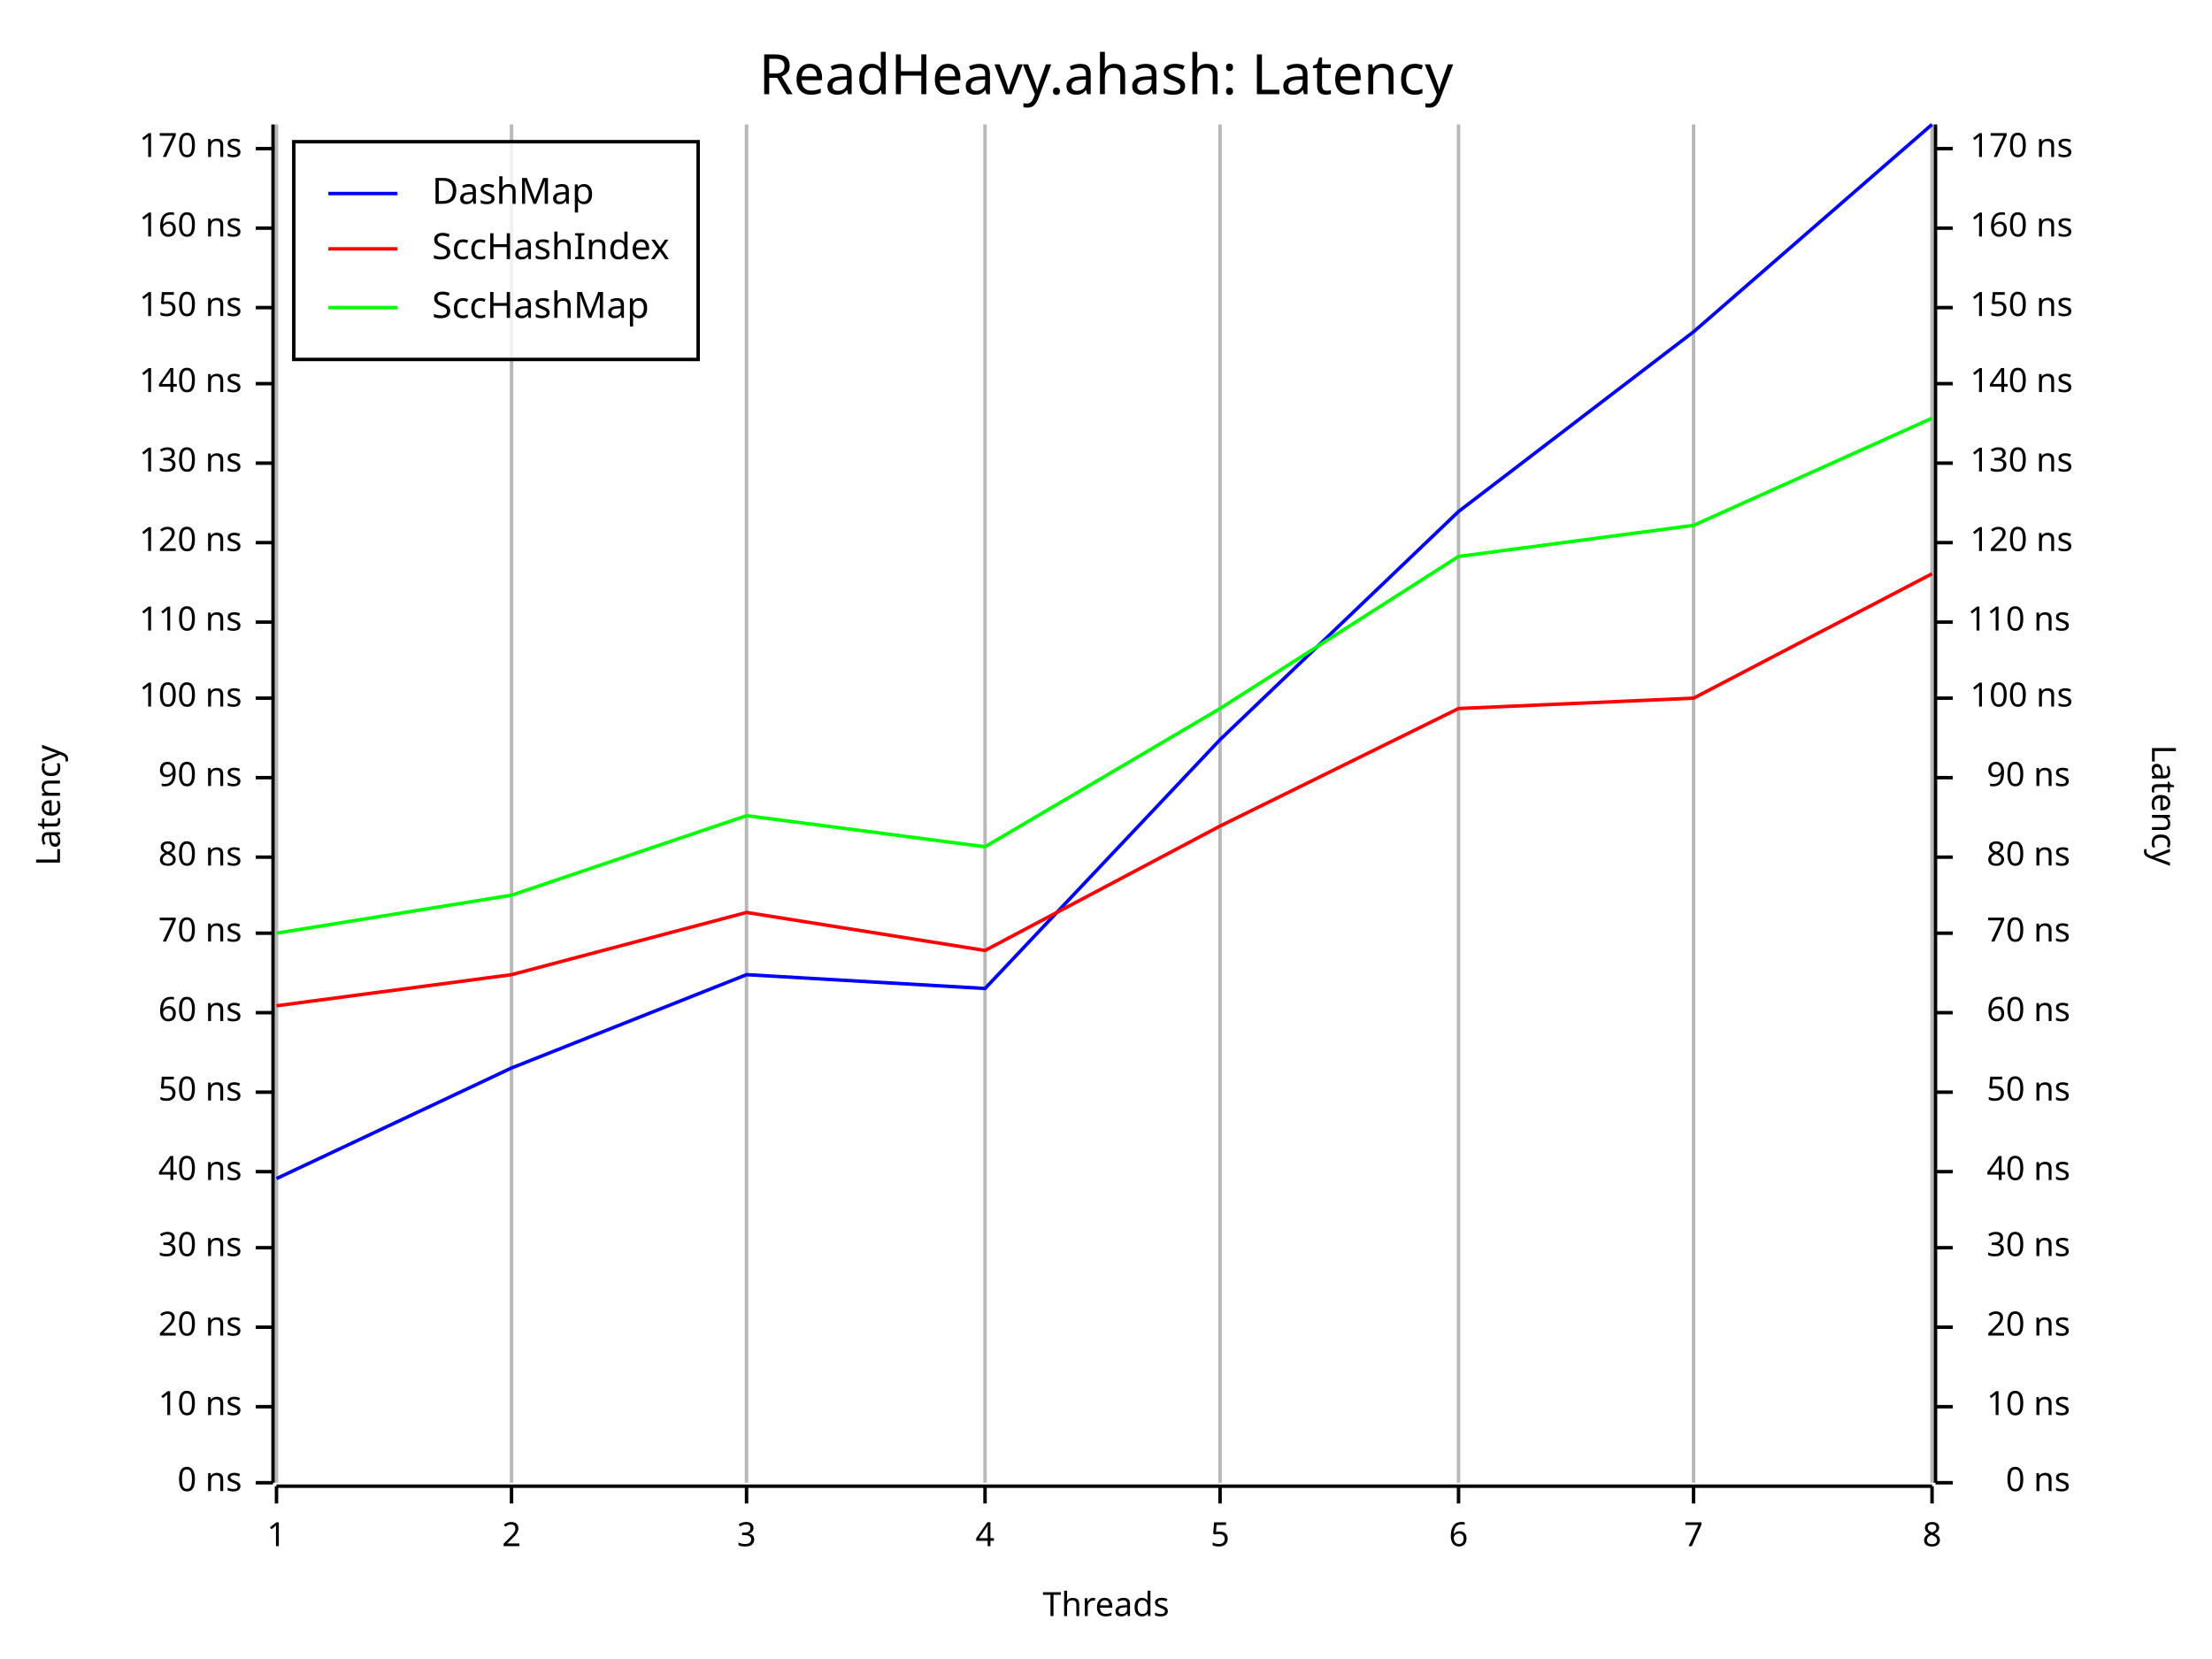
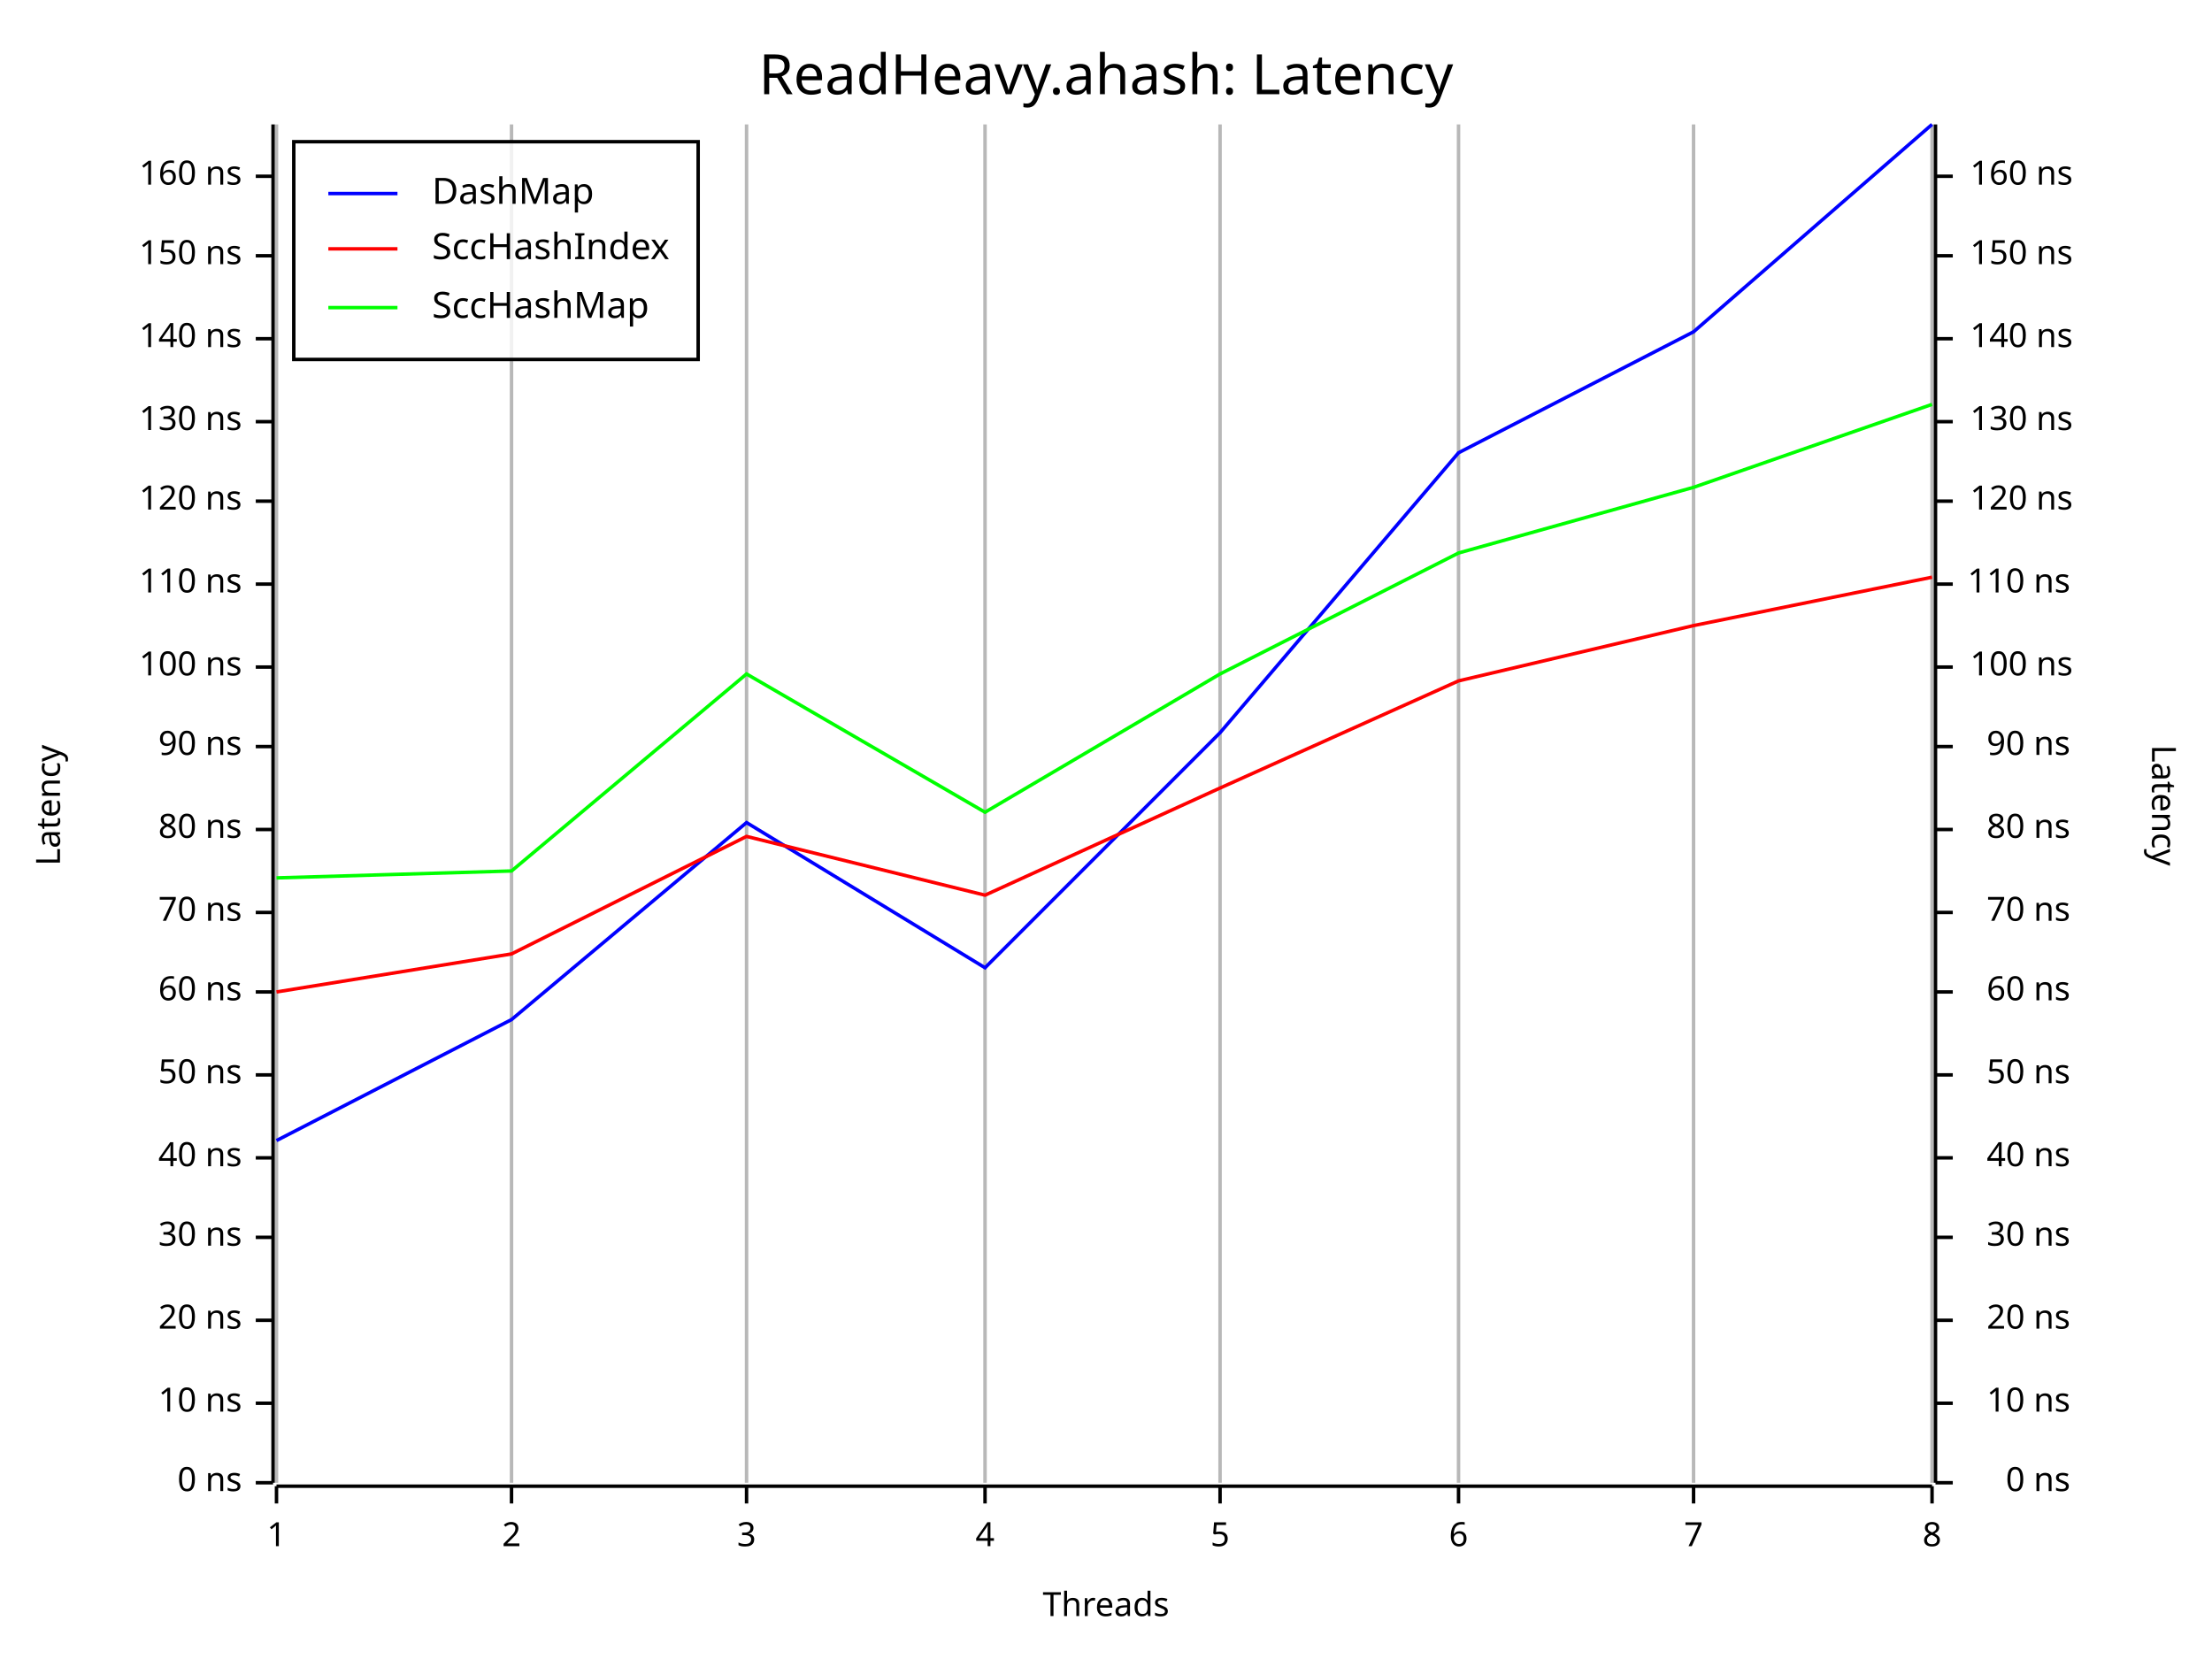
<svg xmlns="http://www.w3.org/2000/svg" width="640" height="480" viewBox="0 0 640 480">
  <rect x="0" y="0" width="640" height="480" opacity="1" fill="#FFFFFF" stroke="none" />
  <text x="320" y="15" dy="0.76em" text-anchor="middle" font-family="Fira Code" font-size="16.129" opacity="1" fill="#000000">
ReadHeavy.ahash: Latency
</text>
  <line opacity="0.1" stroke="#000000" stroke-width="1" x1="80" y1="429" x2="80" y2="36" />
  <line opacity="0.1" stroke="#000000" stroke-width="1" x1="148" y1="429" x2="148" y2="36" />
  <line opacity="0.1" stroke="#000000" stroke-width="1" x1="216" y1="429" x2="216" y2="36" />
  <line opacity="0.1" stroke="#000000" stroke-width="1" x1="285" y1="429" x2="285" y2="36" />
  <line opacity="0.1" stroke="#000000" stroke-width="1" x1="353" y1="429" x2="353" y2="36" />
  <line opacity="0.1" stroke="#000000" stroke-width="1" x1="422" y1="429" x2="422" y2="36" />
  <line opacity="0.1" stroke="#000000" stroke-width="1" x1="490" y1="429" x2="490" y2="36" />
  <line opacity="0.1" stroke="#000000" stroke-width="1" x1="559" y1="429" x2="559" y2="36" />
  <text x="10" y="233" dy="0.76em" text-anchor="middle" font-family="sans-serif" font-size="9.677" opacity="1" fill="#000000" transform="rotate(270, 10, 233)">
Latency
</text>
  <text x="320" y="470" dy="-0.5ex" text-anchor="middle" font-family="sans-serif" font-size="9.677" opacity="1" fill="#000000">
Threads
</text>
  <text x="630" y="233" dy="0.76em" text-anchor="middle" font-family="sans-serif" font-size="9.677" opacity="1" fill="#000000" transform="rotate(90, 630, 233)">
Latency
</text>
  <line opacity="0.2" stroke="#000000" stroke-width="1" x1="80" y1="429" x2="80" y2="36" />
  <line opacity="0.2" stroke="#000000" stroke-width="1" x1="148" y1="429" x2="148" y2="36" />
  <line opacity="0.2" stroke="#000000" stroke-width="1" x1="216" y1="429" x2="216" y2="36" />
  <line opacity="0.2" stroke="#000000" stroke-width="1" x1="285" y1="429" x2="285" y2="36" />
  <line opacity="0.2" stroke="#000000" stroke-width="1" x1="353" y1="429" x2="353" y2="36" />
  <line opacity="0.2" stroke="#000000" stroke-width="1" x1="422" y1="429" x2="422" y2="36" />
  <line opacity="0.2" stroke="#000000" stroke-width="1" x1="490" y1="429" x2="490" y2="36" />
  <line opacity="0.2" stroke="#000000" stroke-width="1" x1="559" y1="429" x2="559" y2="36" />
  <polyline fill="none" opacity="1" stroke="#000000" stroke-width="1" points="79,36 79,429 " />
  <text x="70" y="429" dy="0.5ex" text-anchor="end" font-family="sans-serif" font-size="9.677" opacity="1" fill="#000000">
0 ns
</text>
  <polyline fill="none" opacity="1" stroke="#000000" stroke-width="1" points="74,429 79,429 " />
-   <text x="70" y="407" dy="0.5ex" text-anchor="end" font-family="sans-serif" font-size="9.677" opacity="1" fill="#000000">
+   <text x="70" y="406" dy="0.5ex" text-anchor="end" font-family="sans-serif" font-size="9.677" opacity="1" fill="#000000">
10 ns
</text>
-   <polyline fill="none" opacity="1" stroke="#000000" stroke-width="1" points="74,407 79,407 " />
-   <text x="70" y="384" dy="0.5ex" text-anchor="end" font-family="sans-serif" font-size="9.677" opacity="1" fill="#000000">
+   <polyline fill="none" opacity="1" stroke="#000000" stroke-width="1" points="74,406 79,406 " />
+   <text x="70" y="382" dy="0.5ex" text-anchor="end" font-family="sans-serif" font-size="9.677" opacity="1" fill="#000000">
20 ns
</text>
-   <polyline fill="none" opacity="1" stroke="#000000" stroke-width="1" points="74,384 79,384 " />
-   <text x="70" y="361" dy="0.5ex" text-anchor="end" font-family="sans-serif" font-size="9.677" opacity="1" fill="#000000">
+   <polyline fill="none" opacity="1" stroke="#000000" stroke-width="1" points="74,382 79,382 " />
+   <text x="70" y="358" dy="0.5ex" text-anchor="end" font-family="sans-serif" font-size="9.677" opacity="1" fill="#000000">
30 ns
</text>
-   <polyline fill="none" opacity="1" stroke="#000000" stroke-width="1" points="74,361 79,361 " />
-   <text x="70" y="339" dy="0.5ex" text-anchor="end" font-family="sans-serif" font-size="9.677" opacity="1" fill="#000000">
+   <polyline fill="none" opacity="1" stroke="#000000" stroke-width="1" points="74,358 79,358 " />
+   <text x="70" y="335" dy="0.5ex" text-anchor="end" font-family="sans-serif" font-size="9.677" opacity="1" fill="#000000">
40 ns
</text>
-   <polyline fill="none" opacity="1" stroke="#000000" stroke-width="1" points="74,339 79,339 " />
-   <text x="70" y="316" dy="0.5ex" text-anchor="end" font-family="sans-serif" font-size="9.677" opacity="1" fill="#000000">
+   <polyline fill="none" opacity="1" stroke="#000000" stroke-width="1" points="74,335 79,335 " />
+   <text x="70" y="311" dy="0.5ex" text-anchor="end" font-family="sans-serif" font-size="9.677" opacity="1" fill="#000000">
50 ns
</text>
-   <polyline fill="none" opacity="1" stroke="#000000" stroke-width="1" points="74,316 79,316 " />
-   <text x="70" y="293" dy="0.5ex" text-anchor="end" font-family="sans-serif" font-size="9.677" opacity="1" fill="#000000">
+   <polyline fill="none" opacity="1" stroke="#000000" stroke-width="1" points="74,311 79,311 " />
+   <text x="70" y="287" dy="0.5ex" text-anchor="end" font-family="sans-serif" font-size="9.677" opacity="1" fill="#000000">
60 ns
</text>
-   <polyline fill="none" opacity="1" stroke="#000000" stroke-width="1" points="74,293 79,293 " />
-   <text x="70" y="270" dy="0.5ex" text-anchor="end" font-family="sans-serif" font-size="9.677" opacity="1" fill="#000000">
+   <polyline fill="none" opacity="1" stroke="#000000" stroke-width="1" points="74,287 79,287 " />
+   <text x="70" y="264" dy="0.5ex" text-anchor="end" font-family="sans-serif" font-size="9.677" opacity="1" fill="#000000">
70 ns
</text>
-   <polyline fill="none" opacity="1" stroke="#000000" stroke-width="1" points="74,270 79,270 " />
-   <text x="70" y="248" dy="0.5ex" text-anchor="end" font-family="sans-serif" font-size="9.677" opacity="1" fill="#000000">
+   <polyline fill="none" opacity="1" stroke="#000000" stroke-width="1" points="74,264 79,264 " />
+   <text x="70" y="240" dy="0.5ex" text-anchor="end" font-family="sans-serif" font-size="9.677" opacity="1" fill="#000000">
80 ns
</text>
-   <polyline fill="none" opacity="1" stroke="#000000" stroke-width="1" points="74,248 79,248 " />
-   <text x="70" y="225" dy="0.5ex" text-anchor="end" font-family="sans-serif" font-size="9.677" opacity="1" fill="#000000">
+   <polyline fill="none" opacity="1" stroke="#000000" stroke-width="1" points="74,240 79,240 " />
+   <text x="70" y="216" dy="0.5ex" text-anchor="end" font-family="sans-serif" font-size="9.677" opacity="1" fill="#000000">
90 ns
</text>
-   <polyline fill="none" opacity="1" stroke="#000000" stroke-width="1" points="74,225 79,225 " />
-   <text x="70" y="202" dy="0.5ex" text-anchor="end" font-family="sans-serif" font-size="9.677" opacity="1" fill="#000000">
+   <polyline fill="none" opacity="1" stroke="#000000" stroke-width="1" points="74,216 79,216 " />
+   <text x="70" y="193" dy="0.5ex" text-anchor="end" font-family="sans-serif" font-size="9.677" opacity="1" fill="#000000">
100 ns
</text>
-   <polyline fill="none" opacity="1" stroke="#000000" stroke-width="1" points="74,202 79,202 " />
-   <text x="70" y="180" dy="0.5ex" text-anchor="end" font-family="sans-serif" font-size="9.677" opacity="1" fill="#000000">
+   <polyline fill="none" opacity="1" stroke="#000000" stroke-width="1" points="74,193 79,193 " />
+   <text x="70" y="169" dy="0.5ex" text-anchor="end" font-family="sans-serif" font-size="9.677" opacity="1" fill="#000000">
110 ns
</text>
-   <polyline fill="none" opacity="1" stroke="#000000" stroke-width="1" points="74,180 79,180 " />
-   <text x="70" y="157" dy="0.5ex" text-anchor="end" font-family="sans-serif" font-size="9.677" opacity="1" fill="#000000">
+   <polyline fill="none" opacity="1" stroke="#000000" stroke-width="1" points="74,169 79,169 " />
+   <text x="70" y="145" dy="0.5ex" text-anchor="end" font-family="sans-serif" font-size="9.677" opacity="1" fill="#000000">
120 ns
</text>
-   <polyline fill="none" opacity="1" stroke="#000000" stroke-width="1" points="74,157 79,157 " />
-   <text x="70" y="134" dy="0.5ex" text-anchor="end" font-family="sans-serif" font-size="9.677" opacity="1" fill="#000000">
+   <polyline fill="none" opacity="1" stroke="#000000" stroke-width="1" points="74,145 79,145 " />
+   <text x="70" y="122" dy="0.5ex" text-anchor="end" font-family="sans-serif" font-size="9.677" opacity="1" fill="#000000">
130 ns
</text>
-   <polyline fill="none" opacity="1" stroke="#000000" stroke-width="1" points="74,134 79,134 " />
-   <text x="70" y="111" dy="0.5ex" text-anchor="end" font-family="sans-serif" font-size="9.677" opacity="1" fill="#000000">
+   <polyline fill="none" opacity="1" stroke="#000000" stroke-width="1" points="74,122 79,122 " />
+   <text x="70" y="98" dy="0.5ex" text-anchor="end" font-family="sans-serif" font-size="9.677" opacity="1" fill="#000000">
140 ns
</text>
-   <polyline fill="none" opacity="1" stroke="#000000" stroke-width="1" points="74,111 79,111 " />
-   <text x="70" y="89" dy="0.5ex" text-anchor="end" font-family="sans-serif" font-size="9.677" opacity="1" fill="#000000">
+   <polyline fill="none" opacity="1" stroke="#000000" stroke-width="1" points="74,98 79,98 " />
+   <text x="70" y="74" dy="0.5ex" text-anchor="end" font-family="sans-serif" font-size="9.677" opacity="1" fill="#000000">
150 ns
</text>
-   <polyline fill="none" opacity="1" stroke="#000000" stroke-width="1" points="74,89 79,89 " />
-   <text x="70" y="66" dy="0.5ex" text-anchor="end" font-family="sans-serif" font-size="9.677" opacity="1" fill="#000000">
+   <polyline fill="none" opacity="1" stroke="#000000" stroke-width="1" points="74,74 79,74 " />
+   <text x="70" y="51" dy="0.5ex" text-anchor="end" font-family="sans-serif" font-size="9.677" opacity="1" fill="#000000">
160 ns
</text>
-   <polyline fill="none" opacity="1" stroke="#000000" stroke-width="1" points="74,66 79,66 " />
-   <text x="70" y="43" dy="0.5ex" text-anchor="end" font-family="sans-serif" font-size="9.677" opacity="1" fill="#000000">
- 170 ns
- </text>
-   <polyline fill="none" opacity="1" stroke="#000000" stroke-width="1" points="74,43 79,43 " />
+   <polyline fill="none" opacity="1" stroke="#000000" stroke-width="1" points="74,51 79,51 " />
  <polyline fill="none" opacity="1" stroke="#000000" stroke-width="1" points="80,430 559,430 " />
  <text x="80" y="440" dy="0.76em" text-anchor="middle" font-family="sans-serif" font-size="9.677" opacity="1" fill="#000000">
1
</text>
  <polyline fill="none" opacity="1" stroke="#000000" stroke-width="1" points="80,430 80,435 " />
  <text x="148" y="440" dy="0.76em" text-anchor="middle" font-family="sans-serif" font-size="9.677" opacity="1" fill="#000000">
2
</text>
  <polyline fill="none" opacity="1" stroke="#000000" stroke-width="1" points="148,430 148,435 " />
  <text x="216" y="440" dy="0.76em" text-anchor="middle" font-family="sans-serif" font-size="9.677" opacity="1" fill="#000000">
3
</text>
  <polyline fill="none" opacity="1" stroke="#000000" stroke-width="1" points="216,430 216,435 " />
  <text x="285" y="440" dy="0.76em" text-anchor="middle" font-family="sans-serif" font-size="9.677" opacity="1" fill="#000000">
4
</text>
  <polyline fill="none" opacity="1" stroke="#000000" stroke-width="1" points="285,430 285,435 " />
  <text x="353" y="440" dy="0.76em" text-anchor="middle" font-family="sans-serif" font-size="9.677" opacity="1" fill="#000000">
5
</text>
  <polyline fill="none" opacity="1" stroke="#000000" stroke-width="1" points="353,430 353,435 " />
  <text x="422" y="440" dy="0.76em" text-anchor="middle" font-family="sans-serif" font-size="9.677" opacity="1" fill="#000000">
6
</text>
  <polyline fill="none" opacity="1" stroke="#000000" stroke-width="1" points="422,430 422,435 " />
  <text x="490" y="440" dy="0.76em" text-anchor="middle" font-family="sans-serif" font-size="9.677" opacity="1" fill="#000000">
7
</text>
  <polyline fill="none" opacity="1" stroke="#000000" stroke-width="1" points="490,430 490,435 " />
  <text x="559" y="440" dy="0.76em" text-anchor="middle" font-family="sans-serif" font-size="9.677" opacity="1" fill="#000000">
8
</text>
  <polyline fill="none" opacity="1" stroke="#000000" stroke-width="1" points="559,430 559,435 " />
  <polyline fill="none" opacity="1" stroke="#000000" stroke-width="1" points="560,36 560,429 " />
  <text x="599" y="429" dy="0.5ex" text-anchor="end" font-family="sans-serif" font-size="9.677" opacity="1" fill="#000000">
0 ns
</text>
  <polyline fill="none" opacity="1" stroke="#000000" stroke-width="1" points="560,429 565,429 " />
-   <text x="599" y="407" dy="0.5ex" text-anchor="end" font-family="sans-serif" font-size="9.677" opacity="1" fill="#000000">
+   <text x="599" y="406" dy="0.5ex" text-anchor="end" font-family="sans-serif" font-size="9.677" opacity="1" fill="#000000">
10 ns
</text>
-   <polyline fill="none" opacity="1" stroke="#000000" stroke-width="1" points="560,407 565,407 " />
-   <text x="599" y="384" dy="0.5ex" text-anchor="end" font-family="sans-serif" font-size="9.677" opacity="1" fill="#000000">
+   <polyline fill="none" opacity="1" stroke="#000000" stroke-width="1" points="560,406 565,406 " />
+   <text x="599" y="382" dy="0.5ex" text-anchor="end" font-family="sans-serif" font-size="9.677" opacity="1" fill="#000000">
20 ns
</text>
-   <polyline fill="none" opacity="1" stroke="#000000" stroke-width="1" points="560,384 565,384 " />
-   <text x="599" y="361" dy="0.5ex" text-anchor="end" font-family="sans-serif" font-size="9.677" opacity="1" fill="#000000">
+   <polyline fill="none" opacity="1" stroke="#000000" stroke-width="1" points="560,382 565,382 " />
+   <text x="599" y="358" dy="0.5ex" text-anchor="end" font-family="sans-serif" font-size="9.677" opacity="1" fill="#000000">
30 ns
</text>
-   <polyline fill="none" opacity="1" stroke="#000000" stroke-width="1" points="560,361 565,361 " />
-   <text x="599" y="339" dy="0.5ex" text-anchor="end" font-family="sans-serif" font-size="9.677" opacity="1" fill="#000000">
+   <polyline fill="none" opacity="1" stroke="#000000" stroke-width="1" points="560,358 565,358 " />
+   <text x="599" y="335" dy="0.5ex" text-anchor="end" font-family="sans-serif" font-size="9.677" opacity="1" fill="#000000">
40 ns
</text>
-   <polyline fill="none" opacity="1" stroke="#000000" stroke-width="1" points="560,339 565,339 " />
-   <text x="599" y="316" dy="0.5ex" text-anchor="end" font-family="sans-serif" font-size="9.677" opacity="1" fill="#000000">
+   <polyline fill="none" opacity="1" stroke="#000000" stroke-width="1" points="560,335 565,335 " />
+   <text x="599" y="311" dy="0.5ex" text-anchor="end" font-family="sans-serif" font-size="9.677" opacity="1" fill="#000000">
50 ns
</text>
-   <polyline fill="none" opacity="1" stroke="#000000" stroke-width="1" points="560,316 565,316 " />
-   <text x="599" y="293" dy="0.5ex" text-anchor="end" font-family="sans-serif" font-size="9.677" opacity="1" fill="#000000">
+   <polyline fill="none" opacity="1" stroke="#000000" stroke-width="1" points="560,311 565,311 " />
+   <text x="599" y="287" dy="0.5ex" text-anchor="end" font-family="sans-serif" font-size="9.677" opacity="1" fill="#000000">
60 ns
</text>
-   <polyline fill="none" opacity="1" stroke="#000000" stroke-width="1" points="560,293 565,293 " />
-   <text x="599" y="270" dy="0.5ex" text-anchor="end" font-family="sans-serif" font-size="9.677" opacity="1" fill="#000000">
+   <polyline fill="none" opacity="1" stroke="#000000" stroke-width="1" points="560,287 565,287 " />
+   <text x="599" y="264" dy="0.5ex" text-anchor="end" font-family="sans-serif" font-size="9.677" opacity="1" fill="#000000">
70 ns
</text>
-   <polyline fill="none" opacity="1" stroke="#000000" stroke-width="1" points="560,270 565,270 " />
-   <text x="599" y="248" dy="0.5ex" text-anchor="end" font-family="sans-serif" font-size="9.677" opacity="1" fill="#000000">
+   <polyline fill="none" opacity="1" stroke="#000000" stroke-width="1" points="560,264 565,264 " />
+   <text x="599" y="240" dy="0.5ex" text-anchor="end" font-family="sans-serif" font-size="9.677" opacity="1" fill="#000000">
80 ns
</text>
-   <polyline fill="none" opacity="1" stroke="#000000" stroke-width="1" points="560,248 565,248 " />
-   <text x="599" y="225" dy="0.5ex" text-anchor="end" font-family="sans-serif" font-size="9.677" opacity="1" fill="#000000">
+   <polyline fill="none" opacity="1" stroke="#000000" stroke-width="1" points="560,240 565,240 " />
+   <text x="599" y="216" dy="0.5ex" text-anchor="end" font-family="sans-serif" font-size="9.677" opacity="1" fill="#000000">
90 ns
</text>
-   <polyline fill="none" opacity="1" stroke="#000000" stroke-width="1" points="560,225 565,225 " />
-   <text x="570" y="202" dy="0.5ex" text-anchor="start" font-family="sans-serif" font-size="9.677" opacity="1" fill="#000000">
+   <polyline fill="none" opacity="1" stroke="#000000" stroke-width="1" points="560,216 565,216 " />
+   <text x="570" y="193" dy="0.5ex" text-anchor="start" font-family="sans-serif" font-size="9.677" opacity="1" fill="#000000">
100 ns
</text>
-   <polyline fill="none" opacity="1" stroke="#000000" stroke-width="1" points="560,202 565,202 " />
-   <text x="599" y="180" dy="0.5ex" text-anchor="end" font-family="sans-serif" font-size="9.677" opacity="1" fill="#000000">
+   <polyline fill="none" opacity="1" stroke="#000000" stroke-width="1" points="560,193 565,193 " />
+   <text x="599" y="169" dy="0.5ex" text-anchor="end" font-family="sans-serif" font-size="9.677" opacity="1" fill="#000000">
110 ns
</text>
-   <polyline fill="none" opacity="1" stroke="#000000" stroke-width="1" points="560,180 565,180 " />
-   <text x="570" y="157" dy="0.5ex" text-anchor="start" font-family="sans-serif" font-size="9.677" opacity="1" fill="#000000">
+   <polyline fill="none" opacity="1" stroke="#000000" stroke-width="1" points="560,169 565,169 " />
+   <text x="570" y="145" dy="0.5ex" text-anchor="start" font-family="sans-serif" font-size="9.677" opacity="1" fill="#000000">
120 ns
</text>
-   <polyline fill="none" opacity="1" stroke="#000000" stroke-width="1" points="560,157 565,157 " />
-   <text x="570" y="134" dy="0.5ex" text-anchor="start" font-family="sans-serif" font-size="9.677" opacity="1" fill="#000000">
+   <polyline fill="none" opacity="1" stroke="#000000" stroke-width="1" points="560,145 565,145 " />
+   <text x="570" y="122" dy="0.5ex" text-anchor="start" font-family="sans-serif" font-size="9.677" opacity="1" fill="#000000">
130 ns
</text>
-   <polyline fill="none" opacity="1" stroke="#000000" stroke-width="1" points="560,134 565,134 " />
-   <text x="570" y="111" dy="0.5ex" text-anchor="start" font-family="sans-serif" font-size="9.677" opacity="1" fill="#000000">
+   <polyline fill="none" opacity="1" stroke="#000000" stroke-width="1" points="560,122 565,122 " />
+   <text x="570" y="98" dy="0.5ex" text-anchor="start" font-family="sans-serif" font-size="9.677" opacity="1" fill="#000000">
140 ns
</text>
-   <polyline fill="none" opacity="1" stroke="#000000" stroke-width="1" points="560,111 565,111 " />
-   <text x="570" y="89" dy="0.5ex" text-anchor="start" font-family="sans-serif" font-size="9.677" opacity="1" fill="#000000">
+   <polyline fill="none" opacity="1" stroke="#000000" stroke-width="1" points="560,98 565,98 " />
+   <text x="570" y="74" dy="0.5ex" text-anchor="start" font-family="sans-serif" font-size="9.677" opacity="1" fill="#000000">
150 ns
</text>
-   <polyline fill="none" opacity="1" stroke="#000000" stroke-width="1" points="560,89 565,89 " />
-   <text x="570" y="66" dy="0.5ex" text-anchor="start" font-family="sans-serif" font-size="9.677" opacity="1" fill="#000000">
+   <polyline fill="none" opacity="1" stroke="#000000" stroke-width="1" points="560,74 565,74 " />
+   <text x="570" y="51" dy="0.5ex" text-anchor="start" font-family="sans-serif" font-size="9.677" opacity="1" fill="#000000">
160 ns
</text>
-   <polyline fill="none" opacity="1" stroke="#000000" stroke-width="1" points="560,66 565,66 " />
-   <text x="570" y="43" dy="0.5ex" text-anchor="start" font-family="sans-serif" font-size="9.677" opacity="1" fill="#000000">
- 170 ns
- </text>
-   <polyline fill="none" opacity="1" stroke="#000000" stroke-width="1" points="560,43 565,43 " />
-   <polyline fill="none" opacity="1" stroke="#0000FF" stroke-width="1" points="80,341 148,309 216,282 285,286 353,214 422,148 490,96 559,36 " />
-   <polyline fill="none" opacity="1" stroke="#FF0000" stroke-width="1" points="80,291 148,282 216,264 285,275 353,239 422,205 490,202 559,166 " />
-   <polyline fill="none" opacity="1" stroke="#00FF00" stroke-width="1" points="80,270 148,259 216,236 285,245 353,205 422,161 490,152 559,121 " />
+   <polyline fill="none" opacity="1" stroke="#000000" stroke-width="1" points="560,51 565,51 " />
+   <polyline fill="none" opacity="1" stroke="#0000FF" stroke-width="1" points="80,330 148,295 216,238 285,280 353,212 422,131 490,96 559,36 " />
+   <polyline fill="none" opacity="1" stroke="#FF0000" stroke-width="1" points="80,287 148,276 216,242 285,259 353,228 422,197 490,181 559,167 " />
+   <polyline fill="none" opacity="1" stroke="#00FF00" stroke-width="1" points="80,254 148,252 216,195 285,235 353,195 422,160 490,141 559,117 " />
  <rect x="85" y="41" width="117" height="63" opacity="0.8" fill="#FFFFFF" stroke="none" />
  <rect x="85" y="41" width="117" height="63" opacity="1" fill="none" stroke="#000000" />
  <text x="125" y="51" dy="0.76em" text-anchor="start" font-family="Fira Code" font-size="10.484" opacity="1" fill="#000000">
DashMap
</text>
  <text x="125" y="67" dy="0.76em" text-anchor="start" font-family="Fira Code" font-size="10.484" opacity="1" fill="#000000">
SccHashIndex
</text>
  <text x="125" y="84" dy="0.76em" text-anchor="start" font-family="Fira Code" font-size="10.484" opacity="1" fill="#000000">
SccHashMap
</text>
  <polyline fill="none" opacity="1" stroke="#0000FF" stroke-width="1" points="95,56 115,56 " />
  <polyline fill="none" opacity="1" stroke="#FF0000" stroke-width="1" points="95,72 115,72 " />
  <polyline fill="none" opacity="1" stroke="#00FF00" stroke-width="1" points="95,89 115,89 " />
</svg>
